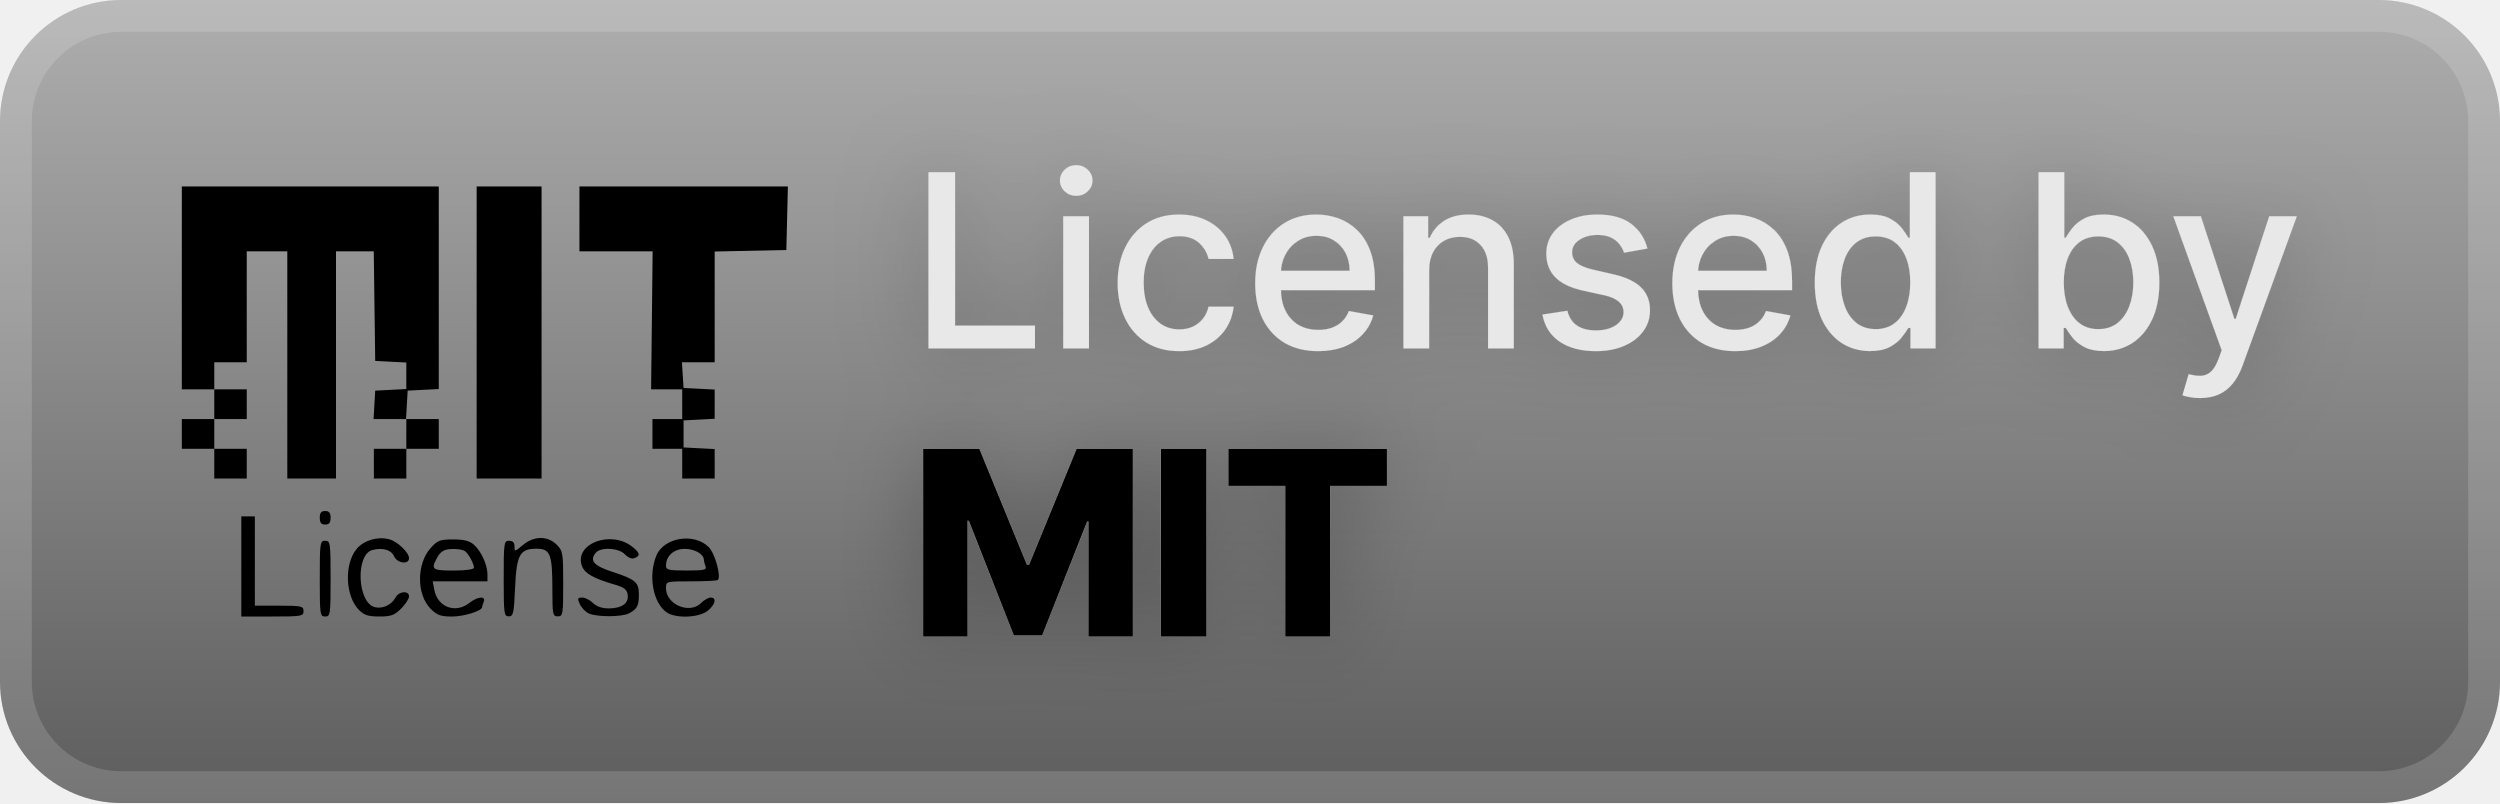
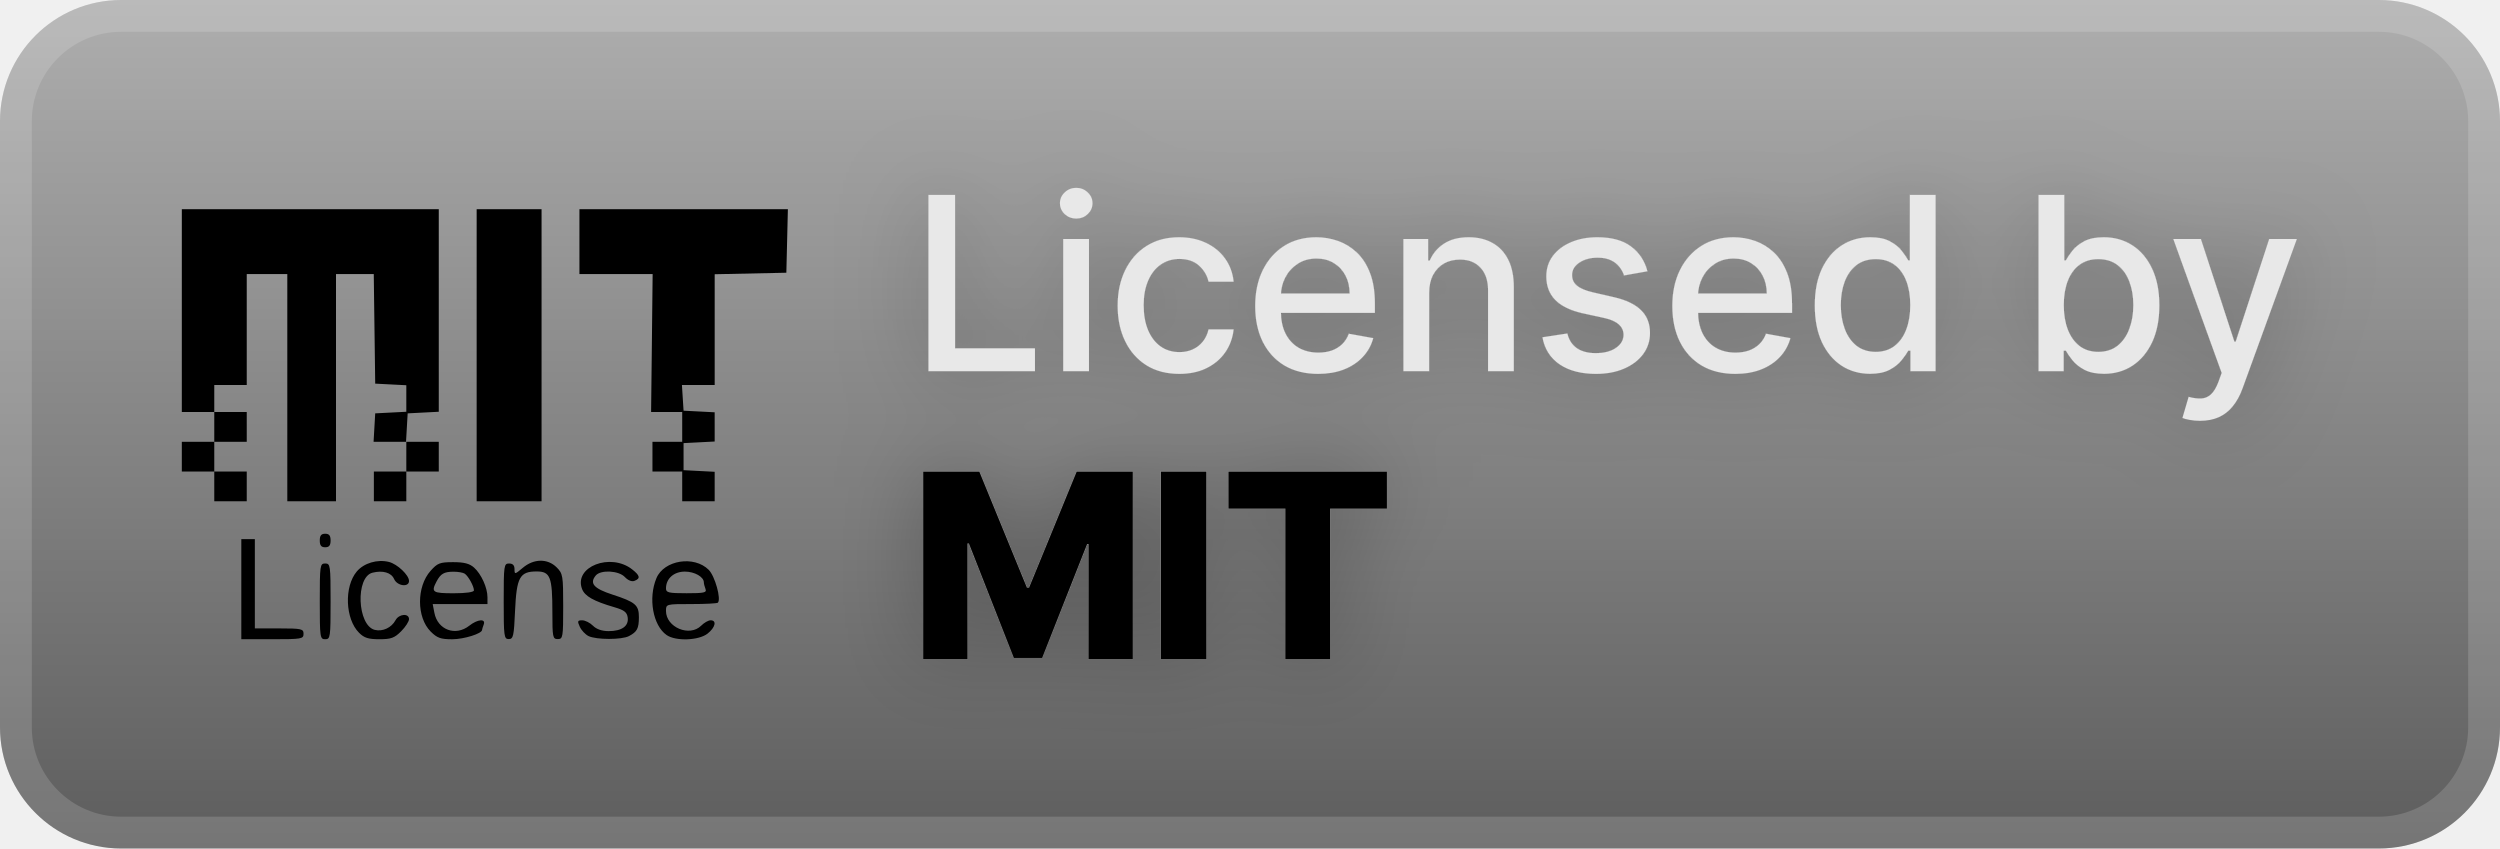
- <svg xmlns="http://www.w3.org/2000/svg" width="165" height="53" viewBox="0 0 165 53" fill="none">
-   <rect width="165" height="53" rx="8" fill="url(#paint0_linear_4_460)" />
-   <rect x="1.05" y="1.05" width="162.9" height="50.9" rx="6.95" stroke="white" stroke-opacity="0.15" stroke-width="2.1" />
-   <path d="M15.927 37.386V34.083H16.374H16.82V37.029V39.975H18.427C19.914 39.975 20.033 40.008 20.033 40.332C20.033 40.668 19.914 40.689 17.98 40.689H15.927V37.386ZM21.105 38.189C21.105 35.809 21.121 35.69 21.462 35.69C21.802 35.69 21.819 35.81 21.819 38.189C21.819 40.57 21.802 40.689 21.462 40.689C21.122 40.689 21.105 40.569 21.105 38.189ZM23.697 40.263C22.783 39.348 22.704 37.222 23.547 36.219C24.017 35.661 24.907 35.397 25.671 35.588C26.225 35.728 26.995 36.457 26.995 36.842C26.995 37.282 26.216 37.182 26.011 36.716C25.825 36.291 25.266 36.127 24.585 36.298C23.451 36.581 23.579 39.781 24.735 40.072C25.255 40.202 25.84 39.928 26.105 39.434C26.331 39.012 26.995 38.959 26.995 39.364C26.995 39.517 26.761 39.88 26.474 40.167C26.033 40.608 25.81 40.689 25.037 40.689C24.312 40.689 24.035 40.602 23.697 40.263ZM28.425 40.183C27.489 39.247 27.486 37.218 28.419 36.174C28.876 35.662 29.033 35.602 29.908 35.602C30.633 35.602 30.989 35.695 31.286 35.959C31.763 36.384 32.173 37.289 32.173 37.917V38.369H30.365H28.558L28.67 38.949C28.887 40.075 30.066 40.509 30.972 39.797C31.527 39.36 32.08 39.316 31.924 39.723C31.864 39.88 31.816 40.037 31.816 40.076C31.816 40.316 30.618 40.691 29.847 40.691C29.08 40.691 28.85 40.606 28.425 40.183ZM31.28 37.464C31.28 37.194 30.907 36.519 30.673 36.363C30.565 36.29 30.236 36.233 29.941 36.233C29.306 36.233 29.083 36.363 28.808 36.885C28.44 37.584 28.545 37.656 29.941 37.656C30.77 37.656 31.28 37.581 31.28 37.464ZM33.244 38.19C33.244 35.81 33.26 35.691 33.601 35.691C33.844 35.691 33.958 35.811 33.958 36.064C33.958 36.423 33.978 36.419 34.507 35.974C35.233 35.363 36.136 35.353 36.733 35.94C37.15 36.357 37.171 36.484 37.171 38.529C37.171 40.56 37.151 40.679 36.814 40.679C36.481 40.679 36.457 40.559 36.457 38.906C36.457 36.574 36.319 36.216 35.418 36.216C34.304 36.216 34.093 36.601 33.994 38.807C33.92 40.487 33.877 40.679 33.577 40.679C33.267 40.679 33.244 40.503 33.244 38.18V38.19ZM38.843 40.481C38.633 40.377 38.374 40.103 38.267 39.868C38.096 39.495 38.117 39.44 38.425 39.44C38.619 39.44 38.938 39.6 39.135 39.797C39.367 40.03 39.73 40.154 40.172 40.154C41.042 40.154 41.508 39.819 41.428 39.251C41.379 38.907 41.197 38.766 40.563 38.581C39.177 38.177 38.597 37.851 38.415 37.371C37.858 35.906 40.295 34.956 41.725 36.081C42.244 36.49 42.282 36.68 41.875 36.837C41.695 36.907 41.449 36.803 41.243 36.587C40.84 36.154 39.647 36.091 39.32 36.483C38.89 37.001 39.19 37.344 40.422 37.743C41.939 38.235 42.17 38.433 42.167 39.236C42.164 39.984 42.051 40.198 41.512 40.482C41.035 40.732 39.364 40.731 38.843 40.481ZM43.994 40.411C43.092 39.779 42.771 37.983 43.324 36.66C43.823 35.465 45.813 35.147 46.775 36.109C47.188 36.522 47.611 38.045 47.378 38.278C47.328 38.328 46.538 38.368 45.621 38.368C43.955 38.368 43.955 38.368 43.955 38.822C43.955 39.905 45.513 40.558 46.276 39.796C46.472 39.599 46.753 39.439 46.901 39.439C47.323 39.439 47.214 39.913 46.698 40.319C46.115 40.777 44.591 40.831 43.994 40.411ZM46.563 37.372C46.503 37.215 46.454 37.022 46.454 36.939C46.454 36.574 45.843 36.226 45.202 36.226C44.472 36.226 43.955 36.687 43.955 37.337C43.955 37.614 44.131 37.654 45.313 37.654C46.478 37.654 46.656 37.615 46.563 37.372ZM21.105 34.173C21.105 33.847 21.2 33.727 21.462 33.727C21.724 33.727 21.819 33.847 21.819 34.173C21.819 34.5 21.723 34.62 21.462 34.62C21.2 34.62 21.105 34.5 21.105 34.173ZM14.142 30.603V29.621H13.071H12V28.639V27.657H13.071H14.142V26.675V25.694H13.071H12V18.999V12.305H20.48H28.959V18.991V25.676L27.933 25.729L26.906 25.782L26.852 26.719L26.798 27.657H27.879H28.959V28.639V29.62H27.888H26.817V30.602V31.584H25.746H24.675V30.602V29.62H25.746H26.817V28.639V27.657H25.737H24.656L24.71 26.719L24.764 25.782L25.791 25.729L26.817 25.676V24.801V23.926L25.791 23.873L24.764 23.82L24.716 20.205L24.668 16.59H23.422H22.176V24.088V31.585H20.569H18.962V24.088V16.59H17.623H16.285V20.25V23.909H15.213H14.142V24.802V25.694L15.213 25.694H16.285V26.676V27.658H15.213L14.142 27.657V28.64V29.621L15.213 29.622H16.285V30.604V31.585H15.213H14.142V30.603ZM31.459 21.945V12.305H33.601H35.743V21.945V31.585H33.601H31.459V21.945ZM45.026 30.603V29.621H44.044H43.062V28.639V27.657H44.044H45.026V26.675V25.694H44L42.973 25.694L43.024 21.142L43.074 16.589H40.658H38.243V14.447V12.305H45.121H52L51.95 14.402L51.899 16.5L49.534 16.55L47.169 16.6V20.255V23.909H46.088H45.007L45.061 24.757L45.115 25.605L46.142 25.658L47.168 25.711V26.675V27.64L46.142 27.693L45.115 27.746V28.639V29.531L46.142 29.585L47.168 29.638V30.611V31.584H46.097H45.026L45.026 30.603Z" fill="black" />
+ <svg xmlns="http://www.w3.org/2000/svg" width="165" height="56" viewBox="0 0 165 56" fill="none">
+   <rect width="165" height="56" rx="8" fill="url(#paint0_linear_4_460)" />
+   <rect x="1.05" y="1.05" width="162.9" height="53.9" rx="6.95" stroke="white" stroke-opacity="0.15" stroke-width="2.1" />
+   <path d="M15.927 38.886V35.583H16.374H16.82V38.529V41.475H18.427C19.914 41.475 20.033 41.508 20.033 41.832C20.033 42.168 19.914 42.189 17.98 42.189H15.927V38.886ZM21.105 39.689C21.105 37.309 21.121 37.19 21.462 37.19C21.802 37.19 21.819 37.31 21.819 39.689C21.819 42.07 21.802 42.189 21.462 42.189C21.122 42.189 21.105 42.069 21.105 39.689ZM23.697 41.763C22.783 40.848 22.704 38.722 23.547 37.719C24.017 37.161 24.907 36.897 25.671 37.088C26.225 37.228 26.995 37.957 26.995 38.342C26.995 38.782 26.216 38.682 26.011 38.216C25.825 37.791 25.266 37.627 24.585 37.798C23.451 38.081 23.579 41.281 24.735 41.572C25.255 41.702 25.84 41.428 26.105 40.934C26.331 40.512 26.995 40.459 26.995 40.864C26.995 41.017 26.761 41.38 26.474 41.667C26.033 42.108 25.81 42.189 25.037 42.189C24.312 42.189 24.035 42.102 23.697 41.763ZM28.425 41.683C27.489 40.747 27.486 38.718 28.419 37.674C28.876 37.162 29.033 37.102 29.908 37.102C30.633 37.102 30.989 37.195 31.286 37.459C31.763 37.884 32.173 38.789 32.173 39.417V39.869H30.365H28.558L28.67 40.449C28.887 41.575 30.066 42.009 30.972 41.297C31.527 40.86 32.08 40.816 31.924 41.223C31.864 41.38 31.816 41.537 31.816 41.576C31.816 41.816 30.618 42.191 29.847 42.191C29.08 42.191 28.85 42.106 28.425 41.683ZM31.28 38.964C31.28 38.694 30.907 38.019 30.673 37.863C30.565 37.79 30.236 37.733 29.941 37.733C29.306 37.733 29.083 37.863 28.808 38.385C28.44 39.084 28.545 39.156 29.941 39.156C30.77 39.156 31.28 39.081 31.28 38.964ZM33.244 39.69C33.244 37.31 33.26 37.191 33.601 37.191C33.844 37.191 33.958 37.311 33.958 37.564C33.958 37.923 33.978 37.919 34.507 37.474C35.233 36.863 36.136 36.853 36.733 37.44C37.15 37.857 37.171 37.984 37.171 40.029C37.171 42.06 37.151 42.179 36.814 42.179C36.481 42.179 36.457 42.059 36.457 40.406C36.457 38.074 36.319 37.716 35.418 37.716C34.304 37.716 34.093 38.101 33.994 40.307C33.92 41.987 33.877 42.179 33.577 42.179C33.267 42.179 33.244 42.003 33.244 39.68V39.69ZM38.843 41.981C38.633 41.877 38.374 41.603 38.267 41.368C38.096 40.995 38.117 40.94 38.425 40.94C38.619 40.94 38.938 41.1 39.135 41.297C39.367 41.53 39.73 41.654 40.172 41.654C41.042 41.654 41.508 41.319 41.428 40.751C41.379 40.407 41.197 40.266 40.563 40.081C39.177 39.677 38.597 39.351 38.415 38.871C37.858 37.406 40.295 36.456 41.725 37.581C42.244 37.99 42.282 38.18 41.875 38.337C41.695 38.407 41.449 38.303 41.243 38.087C40.84 37.654 39.647 37.591 39.32 37.983C38.89 38.501 39.19 38.844 40.422 39.243C41.939 39.735 42.17 39.933 42.167 40.736C42.164 41.484 42.051 41.698 41.512 41.982C41.035 42.232 39.364 42.231 38.843 41.981ZM43.994 41.911C43.092 41.279 42.771 39.483 43.324 38.16C43.823 36.965 45.813 36.647 46.775 37.609C47.188 38.022 47.611 39.545 47.378 39.778C47.328 39.828 46.538 39.868 45.621 39.868C43.955 39.868 43.955 39.868 43.955 40.322C43.955 41.405 45.513 42.058 46.276 41.296C46.472 41.099 46.753 40.939 46.901 40.939C47.323 40.939 47.214 41.413 46.698 41.819C46.115 42.277 44.591 42.331 43.994 41.911ZM46.563 38.872C46.503 38.715 46.454 38.522 46.454 38.439C46.454 38.074 45.843 37.726 45.202 37.726C44.472 37.726 43.955 38.187 43.955 38.837C43.955 39.114 44.131 39.154 45.313 39.154C46.478 39.154 46.656 39.115 46.563 38.872ZM21.105 35.673C21.105 35.347 21.2 35.227 21.462 35.227C21.724 35.227 21.819 35.347 21.819 35.673C21.819 36 21.723 36.12 21.462 36.12C21.2 36.12 21.105 36 21.105 35.673ZM14.142 32.103V31.121H13.071H12V30.139V29.157H13.071H14.142V28.175V27.194H13.071H12V20.499V13.805H20.48H28.959V20.491V27.176L27.933 27.229L26.906 27.282L26.852 28.219L26.798 29.157H27.879H28.959V30.139V31.12H27.888H26.817V32.102V33.084H25.746H24.675V32.102V31.12H25.746H26.817V30.139V29.157H25.737H24.656L24.71 28.219L24.764 27.282L25.791 27.229L26.817 27.176V26.301V25.426L25.791 25.373L24.764 25.32L24.716 21.705L24.668 18.09H23.422H22.176V25.588V33.085H20.569H18.962V25.588V18.09H17.623H16.285V21.75V25.409H15.213H14.142V26.302V27.194L15.213 27.194H16.285V28.176V29.158H15.213L14.142 29.157V30.14V31.121L15.213 31.122H16.285V32.104V33.085H15.213H14.142V32.103ZM31.459 23.445V13.805H33.601H35.743V23.445V33.085H33.601H31.459V23.445ZM45.026 32.103V31.121H44.044H43.062V30.139V29.157H44.044H45.026V28.175V27.194H44L42.973 27.194L43.024 22.642L43.074 18.089H40.659H38.243V15.947V13.805H45.121H52L51.95 15.902L51.899 18L49.534 18.05L47.169 18.1V21.755V25.409H46.088H45.007L45.061 26.257L45.115 27.105L46.142 27.158L47.168 27.211V28.175V29.14L46.142 29.193L45.115 29.246V30.139V31.031L46.142 31.085L47.168 31.138V32.111V33.084H46.097H45.026L45.026 32.103Z" fill="black" />
  <g filter="url(#filter0_d_4_460)">
-     <path d="M61.278 23V11.364H63.034V21.489H68.307V23H61.278ZM70.173 23V14.273H71.872V23H70.173ZM71.031 12.926C70.736 12.926 70.482 12.828 70.27 12.631C70.061 12.43 69.957 12.191 69.957 11.915C69.957 11.634 70.061 11.396 70.27 11.199C70.482 10.998 70.736 10.898 71.031 10.898C71.327 10.898 71.579 10.998 71.787 11.199C71.999 11.396 72.105 11.634 72.105 11.915C72.105 12.191 71.999 12.43 71.787 12.631C71.579 12.828 71.327 12.926 71.031 12.926ZM77.834 23.176C76.989 23.176 76.262 22.985 75.652 22.602C75.046 22.216 74.58 21.684 74.254 21.006C73.928 20.328 73.766 19.551 73.766 18.676C73.766 17.79 73.932 17.008 74.266 16.329C74.599 15.648 75.069 15.116 75.675 14.733C76.281 14.35 76.995 14.159 77.817 14.159C78.48 14.159 79.07 14.282 79.59 14.528C80.108 14.771 80.527 15.112 80.845 15.551C81.167 15.991 81.358 16.504 81.419 17.091H79.766C79.675 16.682 79.466 16.329 79.141 16.034C78.819 15.739 78.387 15.591 77.845 15.591C77.372 15.591 76.957 15.716 76.601 15.966C76.249 16.212 75.974 16.564 75.777 17.023C75.58 17.477 75.481 18.015 75.481 18.636C75.481 19.273 75.578 19.822 75.771 20.284C75.965 20.746 76.237 21.104 76.59 21.358C76.945 21.612 77.364 21.739 77.845 21.739C78.167 21.739 78.459 21.68 78.72 21.562C78.985 21.441 79.207 21.269 79.385 21.046C79.567 20.822 79.694 20.553 79.766 20.239H81.419C81.358 20.803 81.175 21.307 80.868 21.75C80.561 22.193 80.15 22.542 79.635 22.796C79.124 23.049 78.523 23.176 77.834 23.176ZM86.997 23.176C86.137 23.176 85.397 22.992 84.775 22.625C84.158 22.254 83.681 21.733 83.344 21.062C83.01 20.388 82.844 19.599 82.844 18.693C82.844 17.799 83.01 17.011 83.344 16.329C83.681 15.648 84.15 15.116 84.753 14.733C85.359 14.35 86.067 14.159 86.878 14.159C87.37 14.159 87.847 14.241 88.31 14.403C88.772 14.566 89.186 14.822 89.554 15.171C89.921 15.519 90.211 15.972 90.423 16.528C90.635 17.081 90.741 17.754 90.741 18.546V19.148H83.804V17.875H89.077C89.077 17.428 88.986 17.032 88.804 16.688C88.622 16.339 88.366 16.064 88.037 15.864C87.711 15.663 87.329 15.562 86.889 15.562C86.412 15.562 85.995 15.68 85.639 15.915C85.287 16.146 85.014 16.449 84.821 16.824C84.632 17.195 84.537 17.599 84.537 18.034V19.028C84.537 19.612 84.639 20.108 84.844 20.517C85.052 20.926 85.342 21.239 85.713 21.454C86.084 21.667 86.518 21.773 87.014 21.773C87.336 21.773 87.63 21.727 87.895 21.636C88.16 21.542 88.389 21.401 88.582 21.216C88.775 21.03 88.923 20.801 89.025 20.528L90.633 20.818C90.505 21.292 90.274 21.706 89.94 22.062C89.611 22.415 89.196 22.689 88.696 22.886C88.2 23.079 87.633 23.176 86.997 23.176ZM94.325 17.818V23H92.626V14.273H94.257V15.693H94.365C94.566 15.231 94.88 14.86 95.308 14.579C95.74 14.299 96.284 14.159 96.939 14.159C97.534 14.159 98.054 14.284 98.501 14.534C98.948 14.78 99.295 15.148 99.541 15.636C99.787 16.125 99.91 16.729 99.91 17.449V23H98.212V17.653C98.212 17.021 98.047 16.526 97.717 16.171C97.388 15.811 96.935 15.631 96.359 15.631C95.965 15.631 95.615 15.716 95.308 15.886C95.005 16.057 94.765 16.307 94.587 16.636C94.412 16.962 94.325 17.356 94.325 17.818ZM108.729 16.403L107.189 16.676C107.124 16.479 107.022 16.292 106.882 16.114C106.746 15.936 106.56 15.79 106.325 15.676C106.09 15.562 105.797 15.506 105.445 15.506C104.963 15.506 104.562 15.614 104.24 15.829C103.918 16.042 103.757 16.316 103.757 16.653C103.757 16.945 103.865 17.18 104.081 17.358C104.297 17.536 104.645 17.682 105.126 17.796L106.513 18.114C107.316 18.299 107.914 18.585 108.308 18.972C108.702 19.358 108.899 19.86 108.899 20.477C108.899 21 108.748 21.466 108.445 21.875C108.145 22.28 107.727 22.599 107.189 22.829C106.655 23.061 106.035 23.176 105.331 23.176C104.354 23.176 103.556 22.968 102.939 22.551C102.321 22.131 101.943 21.534 101.803 20.761L103.445 20.511C103.547 20.939 103.757 21.263 104.075 21.483C104.393 21.699 104.808 21.807 105.32 21.807C105.876 21.807 106.321 21.691 106.655 21.46C106.988 21.225 107.155 20.939 107.155 20.602C107.155 20.329 107.053 20.1 106.848 19.915C106.647 19.729 106.338 19.589 105.922 19.494L104.445 19.171C103.63 18.985 103.028 18.689 102.638 18.284C102.251 17.879 102.058 17.366 102.058 16.744C102.058 16.229 102.202 15.778 102.49 15.392C102.778 15.006 103.176 14.704 103.683 14.489C104.191 14.269 104.772 14.159 105.428 14.159C106.371 14.159 107.113 14.364 107.655 14.773C108.196 15.178 108.554 15.722 108.729 16.403ZM114.528 23.176C113.669 23.176 112.928 22.992 112.307 22.625C111.689 22.254 111.212 21.733 110.875 21.062C110.542 20.388 110.375 19.599 110.375 18.693C110.375 17.799 110.542 17.011 110.875 16.329C111.212 15.648 111.682 15.116 112.284 14.733C112.89 14.35 113.598 14.159 114.409 14.159C114.901 14.159 115.379 14.241 115.841 14.403C116.303 14.566 116.718 14.822 117.085 15.171C117.453 15.519 117.742 15.972 117.954 16.528C118.167 17.081 118.273 17.754 118.273 18.546V19.148H111.335V17.875H116.608C116.608 17.428 116.517 17.032 116.335 16.688C116.153 16.339 115.898 16.064 115.568 15.864C115.242 15.663 114.86 15.562 114.42 15.562C113.943 15.562 113.526 15.68 113.17 15.915C112.818 16.146 112.545 16.449 112.352 16.824C112.163 17.195 112.068 17.599 112.068 18.034V19.028C112.068 19.612 112.17 20.108 112.375 20.517C112.583 20.926 112.873 21.239 113.244 21.454C113.615 21.667 114.049 21.773 114.545 21.773C114.867 21.773 115.161 21.727 115.426 21.636C115.691 21.542 115.92 21.401 116.114 21.216C116.307 21.03 116.454 20.801 116.557 20.528L118.165 20.818C118.036 21.292 117.805 21.706 117.472 22.062C117.142 22.415 116.727 22.689 116.227 22.886C115.731 23.079 115.165 23.176 114.528 23.176ZM123.425 23.171C122.72 23.171 122.091 22.991 121.538 22.631C120.989 22.267 120.557 21.75 120.243 21.079C119.932 20.405 119.777 19.597 119.777 18.653C119.777 17.71 119.934 16.903 120.249 16.233C120.567 15.562 121.002 15.049 121.555 14.693C122.108 14.337 122.735 14.159 123.436 14.159C123.978 14.159 124.413 14.25 124.743 14.432C125.076 14.61 125.334 14.818 125.516 15.057C125.701 15.296 125.845 15.506 125.947 15.688H126.05V11.364H127.749V23H126.089V21.642H125.947C125.845 21.828 125.697 22.04 125.504 22.278C125.315 22.517 125.053 22.725 124.72 22.903C124.387 23.081 123.955 23.171 123.425 23.171ZM123.8 21.722C124.288 21.722 124.701 21.593 125.038 21.335C125.379 21.074 125.637 20.712 125.811 20.25C125.989 19.788 126.078 19.25 126.078 18.636C126.078 18.03 125.991 17.5 125.817 17.046C125.642 16.591 125.387 16.237 125.05 15.983C124.713 15.729 124.296 15.602 123.8 15.602C123.288 15.602 122.862 15.735 122.521 16C122.18 16.265 121.923 16.627 121.749 17.085C121.578 17.544 121.493 18.061 121.493 18.636C121.493 19.22 121.58 19.744 121.754 20.21C121.928 20.676 122.186 21.046 122.527 21.318C122.872 21.587 123.296 21.722 123.8 21.722ZM134.544 23V11.364H136.243V15.688H136.345C136.444 15.506 136.586 15.296 136.771 15.057C136.957 14.818 137.214 14.61 137.544 14.432C137.874 14.25 138.309 14.159 138.851 14.159C139.555 14.159 140.184 14.337 140.737 14.693C141.29 15.049 141.724 15.562 142.038 16.233C142.356 16.903 142.516 17.71 142.516 18.653C142.516 19.597 142.358 20.405 142.044 21.079C141.73 21.75 141.298 22.267 140.749 22.631C140.199 22.991 139.572 23.171 138.868 23.171C138.338 23.171 137.904 23.081 137.567 22.903C137.233 22.725 136.972 22.517 136.783 22.278C136.593 22.04 136.447 21.828 136.345 21.642H136.203V23H134.544ZM136.209 18.636C136.209 19.25 136.298 19.788 136.476 20.25C136.654 20.712 136.911 21.074 137.249 21.335C137.586 21.593 137.999 21.722 138.487 21.722C138.995 21.722 139.419 21.587 139.76 21.318C140.101 21.046 140.358 20.676 140.533 20.21C140.711 19.744 140.8 19.22 140.8 18.636C140.8 18.061 140.713 17.544 140.538 17.085C140.368 16.627 140.11 16.265 139.766 16C139.425 15.735 138.999 15.602 138.487 15.602C137.995 15.602 137.578 15.729 137.237 15.983C136.9 16.237 136.644 16.591 136.47 17.046C136.296 17.5 136.209 18.03 136.209 18.636ZM145.2 26.273C144.946 26.273 144.715 26.252 144.507 26.21C144.299 26.172 144.143 26.131 144.041 26.085L144.45 24.693C144.761 24.776 145.037 24.812 145.28 24.801C145.522 24.79 145.736 24.699 145.922 24.528C146.111 24.358 146.278 24.079 146.422 23.693L146.632 23.114L143.439 14.273H145.257L147.467 21.046H147.558L149.768 14.273H151.592L147.996 24.165C147.829 24.619 147.617 25.004 147.359 25.318C147.102 25.636 146.795 25.875 146.439 26.034C146.083 26.193 145.67 26.273 145.2 26.273Z" fill="#E8E8E8" />
-     <path d="M60.936 29.636H64.636L67.775 37.291H67.92L71.06 29.636H74.76V42H71.85V34.406H71.748L68.778 41.922H66.918L63.948 34.363H63.846V42H60.936V29.636ZM79.612 29.636V42H76.624V29.636H79.612ZM81.084 32.063V29.636H91.534V32.063H87.785V42H84.839V32.063H81.084Z" fill="black" />
+     <path d="M61.278 24.5V12.864H63.034V22.989H68.307V24.5H61.278ZM70.173 24.5V15.773H71.872V24.5H70.173ZM71.031 14.426C70.736 14.426 70.482 14.328 70.27 14.131C70.061 13.93 69.957 13.691 69.957 13.415C69.957 13.134 70.061 12.896 70.27 12.699C70.482 12.498 70.736 12.398 71.031 12.398C71.327 12.398 71.579 12.498 71.787 12.699C71.999 12.896 72.105 13.134 72.105 13.415C72.105 13.691 71.999 13.93 71.787 14.131C71.579 14.328 71.327 14.426 71.031 14.426ZM77.834 24.676C76.989 24.676 76.262 24.485 75.652 24.102C75.046 23.716 74.58 23.184 74.254 22.506C73.928 21.828 73.766 21.051 73.766 20.176C73.766 19.29 73.932 18.508 74.266 17.83C74.599 17.148 75.069 16.616 75.675 16.233C76.281 15.85 76.995 15.659 77.817 15.659C78.48 15.659 79.07 15.782 79.59 16.028C80.108 16.271 80.527 16.612 80.845 17.051C81.167 17.491 81.358 18.004 81.419 18.591H79.766C79.675 18.182 79.466 17.83 79.141 17.534C78.819 17.239 78.387 17.091 77.845 17.091C77.372 17.091 76.957 17.216 76.601 17.466C76.249 17.712 75.974 18.064 75.777 18.523C75.58 18.977 75.481 19.515 75.481 20.136C75.481 20.773 75.578 21.322 75.771 21.784C75.965 22.246 76.237 22.604 76.59 22.858C76.945 23.112 77.364 23.239 77.845 23.239C78.167 23.239 78.459 23.18 78.72 23.062C78.985 22.941 79.207 22.769 79.385 22.546C79.567 22.322 79.694 22.053 79.766 21.739H81.419C81.358 22.303 81.175 22.807 80.868 23.25C80.561 23.693 80.15 24.042 79.635 24.296C79.124 24.549 78.523 24.676 77.834 24.676ZM86.997 24.676C86.137 24.676 85.397 24.492 84.775 24.125C84.158 23.754 83.681 23.233 83.344 22.562C83.01 21.888 82.844 21.099 82.844 20.193C82.844 19.299 83.01 18.511 83.344 17.83C83.681 17.148 84.15 16.616 84.753 16.233C85.359 15.85 86.067 15.659 86.878 15.659C87.37 15.659 87.847 15.741 88.31 15.903C88.772 16.066 89.186 16.322 89.554 16.671C89.921 17.019 90.211 17.472 90.423 18.028C90.635 18.581 90.741 19.254 90.741 20.046V20.648H83.804V19.375H89.077C89.077 18.928 88.986 18.532 88.804 18.188C88.622 17.839 88.366 17.564 88.037 17.364C87.711 17.163 87.329 17.062 86.889 17.062C86.412 17.062 85.995 17.18 85.639 17.415C85.287 17.646 85.014 17.949 84.821 18.324C84.632 18.695 84.537 19.099 84.537 19.534V20.528C84.537 21.112 84.639 21.608 84.844 22.017C85.052 22.426 85.342 22.739 85.713 22.954C86.084 23.167 86.518 23.273 87.014 23.273C87.336 23.273 87.63 23.227 87.895 23.136C88.16 23.042 88.389 22.901 88.582 22.716C88.775 22.53 88.923 22.301 89.025 22.028L90.633 22.318C90.505 22.792 90.274 23.206 89.94 23.562C89.611 23.915 89.196 24.189 88.696 24.386C88.2 24.579 87.633 24.676 86.997 24.676ZM94.325 19.318V24.5H92.626V15.773H94.257V17.193H94.365C94.566 16.731 94.88 16.36 95.308 16.08C95.74 15.799 96.284 15.659 96.939 15.659C97.534 15.659 98.054 15.784 98.501 16.034C98.948 16.28 99.295 16.648 99.541 17.136C99.787 17.625 99.91 18.229 99.91 18.949V24.5H98.212V19.153C98.212 18.521 98.047 18.026 97.717 17.671C97.388 17.311 96.935 17.131 96.359 17.131C95.965 17.131 95.615 17.216 95.308 17.386C95.005 17.557 94.765 17.807 94.587 18.136C94.412 18.462 94.325 18.856 94.325 19.318ZM108.729 17.903L107.189 18.176C107.124 17.979 107.022 17.792 106.882 17.614C106.746 17.436 106.56 17.29 106.325 17.176C106.09 17.062 105.797 17.006 105.445 17.006C104.963 17.006 104.562 17.114 104.24 17.33C103.918 17.542 103.757 17.816 103.757 18.153C103.757 18.445 103.865 18.68 104.081 18.858C104.297 19.036 104.645 19.182 105.126 19.296L106.513 19.614C107.316 19.799 107.914 20.085 108.308 20.472C108.702 20.858 108.899 21.36 108.899 21.977C108.899 22.5 108.748 22.966 108.445 23.375C108.145 23.78 107.727 24.099 107.189 24.329C106.655 24.561 106.035 24.676 105.331 24.676C104.354 24.676 103.556 24.468 102.939 24.051C102.321 23.631 101.943 23.034 101.803 22.261L103.445 22.011C103.547 22.439 103.757 22.763 104.075 22.983C104.393 23.199 104.808 23.307 105.32 23.307C105.876 23.307 106.321 23.191 106.655 22.96C106.988 22.725 107.155 22.439 107.155 22.102C107.155 21.829 107.053 21.6 106.848 21.415C106.647 21.229 106.338 21.089 105.922 20.994L104.445 20.671C103.63 20.485 103.028 20.189 102.638 19.784C102.251 19.379 102.058 18.866 102.058 18.244C102.058 17.729 102.202 17.278 102.49 16.892C102.778 16.506 103.176 16.205 103.683 15.989C104.191 15.769 104.772 15.659 105.428 15.659C106.371 15.659 107.113 15.864 107.655 16.273C108.196 16.678 108.554 17.222 108.729 17.903ZM114.528 24.676C113.669 24.676 112.928 24.492 112.307 24.125C111.689 23.754 111.212 23.233 110.875 22.562C110.542 21.888 110.375 21.099 110.375 20.193C110.375 19.299 110.542 18.511 110.875 17.83C111.212 17.148 111.682 16.616 112.284 16.233C112.89 15.85 113.598 15.659 114.409 15.659C114.901 15.659 115.379 15.741 115.841 15.903C116.303 16.066 116.718 16.322 117.085 16.671C117.453 17.019 117.742 17.472 117.954 18.028C118.167 18.581 118.273 19.254 118.273 20.046V20.648H111.335V19.375H116.608C116.608 18.928 116.517 18.532 116.335 18.188C116.153 17.839 115.898 17.564 115.568 17.364C115.242 17.163 114.86 17.062 114.42 17.062C113.943 17.062 113.526 17.18 113.17 17.415C112.818 17.646 112.545 17.949 112.352 18.324C112.163 18.695 112.068 19.099 112.068 19.534V20.528C112.068 21.112 112.17 21.608 112.375 22.017C112.583 22.426 112.873 22.739 113.244 22.954C113.615 23.167 114.049 23.273 114.545 23.273C114.867 23.273 115.161 23.227 115.426 23.136C115.691 23.042 115.92 22.901 116.114 22.716C116.307 22.53 116.454 22.301 116.557 22.028L118.165 22.318C118.036 22.792 117.805 23.206 117.472 23.562C117.142 23.915 116.727 24.189 116.227 24.386C115.731 24.579 115.165 24.676 114.528 24.676ZM123.425 24.671C122.72 24.671 122.091 24.491 121.538 24.131C120.989 23.767 120.557 23.25 120.243 22.579C119.932 21.905 119.777 21.097 119.777 20.153C119.777 19.21 119.934 18.403 120.249 17.733C120.567 17.062 121.002 16.549 121.555 16.193C122.108 15.837 122.735 15.659 123.436 15.659C123.978 15.659 124.413 15.75 124.743 15.932C125.076 16.11 125.334 16.318 125.516 16.557C125.701 16.796 125.845 17.006 125.947 17.188H126.05V12.864H127.749V24.5H126.089V23.142H125.947C125.845 23.328 125.697 23.54 125.504 23.778C125.315 24.017 125.053 24.225 124.72 24.403C124.387 24.581 123.955 24.671 123.425 24.671ZM123.8 23.222C124.288 23.222 124.701 23.093 125.038 22.835C125.379 22.574 125.637 22.212 125.811 21.75C125.989 21.288 126.078 20.75 126.078 20.136C126.078 19.53 125.991 19 125.817 18.546C125.642 18.091 125.387 17.737 125.05 17.483C124.713 17.229 124.296 17.102 123.8 17.102C123.288 17.102 122.862 17.235 122.521 17.5C122.18 17.765 121.923 18.127 121.749 18.585C121.578 19.044 121.493 19.561 121.493 20.136C121.493 20.72 121.58 21.244 121.754 21.71C121.928 22.176 122.186 22.546 122.527 22.818C122.872 23.087 123.296 23.222 123.8 23.222ZM134.544 24.5V12.864H136.243V17.188H136.345C136.444 17.006 136.586 16.796 136.771 16.557C136.957 16.318 137.214 16.11 137.544 15.932C137.874 15.75 138.309 15.659 138.851 15.659C139.555 15.659 140.184 15.837 140.737 16.193C141.29 16.549 141.724 17.062 142.038 17.733C142.356 18.403 142.516 19.21 142.516 20.153C142.516 21.097 142.358 21.905 142.044 22.579C141.73 23.25 141.298 23.767 140.749 24.131C140.199 24.491 139.572 24.671 138.868 24.671C138.338 24.671 137.904 24.581 137.567 24.403C137.233 24.225 136.972 24.017 136.783 23.778C136.593 23.54 136.447 23.328 136.345 23.142H136.203V24.5H134.544ZM136.209 20.136C136.209 20.75 136.298 21.288 136.476 21.75C136.654 22.212 136.911 22.574 137.249 22.835C137.586 23.093 137.999 23.222 138.487 23.222C138.995 23.222 139.419 23.087 139.76 22.818C140.101 22.546 140.358 22.176 140.533 21.71C140.711 21.244 140.8 20.72 140.8 20.136C140.8 19.561 140.713 19.044 140.538 18.585C140.368 18.127 140.11 17.765 139.766 17.5C139.425 17.235 138.999 17.102 138.487 17.102C137.995 17.102 137.578 17.229 137.237 17.483C136.9 17.737 136.644 18.091 136.47 18.546C136.296 19 136.209 19.53 136.209 20.136ZM145.2 27.773C144.946 27.773 144.715 27.752 144.507 27.71C144.299 27.672 144.143 27.631 144.041 27.585L144.45 26.193C144.761 26.276 145.037 26.312 145.28 26.301C145.522 26.29 145.736 26.199 145.922 26.028C146.111 25.858 146.278 25.579 146.422 25.193L146.632 24.614L143.439 15.773H145.257L147.467 22.546H147.558L149.768 15.773H151.592L147.996 25.665C147.829 26.119 147.617 26.504 147.359 26.818C147.102 27.136 146.795 27.375 146.439 27.534C146.083 27.693 145.67 27.773 145.2 27.773Z" fill="#E8E8E8" />
+     <path d="M60.936 31.136H64.636L67.775 38.791H67.92L71.06 31.136H74.76V43.5H71.85V35.906H71.748L68.778 43.422H66.918L63.948 35.863H63.846V43.5H60.936V31.136ZM79.612 31.136V43.5H76.624V31.136H79.612ZM81.084 33.563V31.136H91.534V33.563H87.785V43.5H84.839V33.563H81.084Z" fill="black" />
  </g>
  <defs>
-     <filter id="filter0_d_4_460" x="54.4" y="2.4" width="104.2" height="48.2" filterUnits="userSpaceOnUse" color-interpolation-filters="sRGB">
+     <filter id="filter0_d_4_460" x="54.4" y="3.9" width="104.2" height="48.2" filterUnits="userSpaceOnUse" color-interpolation-filters="sRGB">
      <feFlood flood-opacity="0" result="BackgroundImageFix" />
      <feColorMatrix in="SourceAlpha" type="matrix" values="0 0 0 0 0 0 0 0 0 0 0 0 0 0 0 0 0 0 127 0" result="hardAlpha" />
      <feOffset />
      <feGaussianBlur stdDeviation="2.8" />
      <feComposite in2="hardAlpha" operator="out" />
      <feColorMatrix type="matrix" values="0 0 0 0 0 0 0 0 0 0 0 0 0 0 0 0 0 0 0.25 0" />
      <feBlend mode="normal" in2="BackgroundImageFix" result="effect1_dropShadow_4_460" />
      <feBlend mode="normal" in="SourceGraphic" in2="effect1_dropShadow_4_460" result="shape" />
    </filter>
-     <linearGradient id="paint0_linear_4_460" x1="82.5" y1="0" x2="82.5" y2="53" gradientUnits="userSpaceOnUse">
+     <linearGradient id="paint0_linear_4_460" x1="82.5" y1="0" x2="82.5" y2="56" gradientUnits="userSpaceOnUse">
      <stop stop-color="#AEAEAE" />
      <stop offset="1" stop-color="#5D5D5D" />
    </linearGradient>
  </defs>
</svg>
